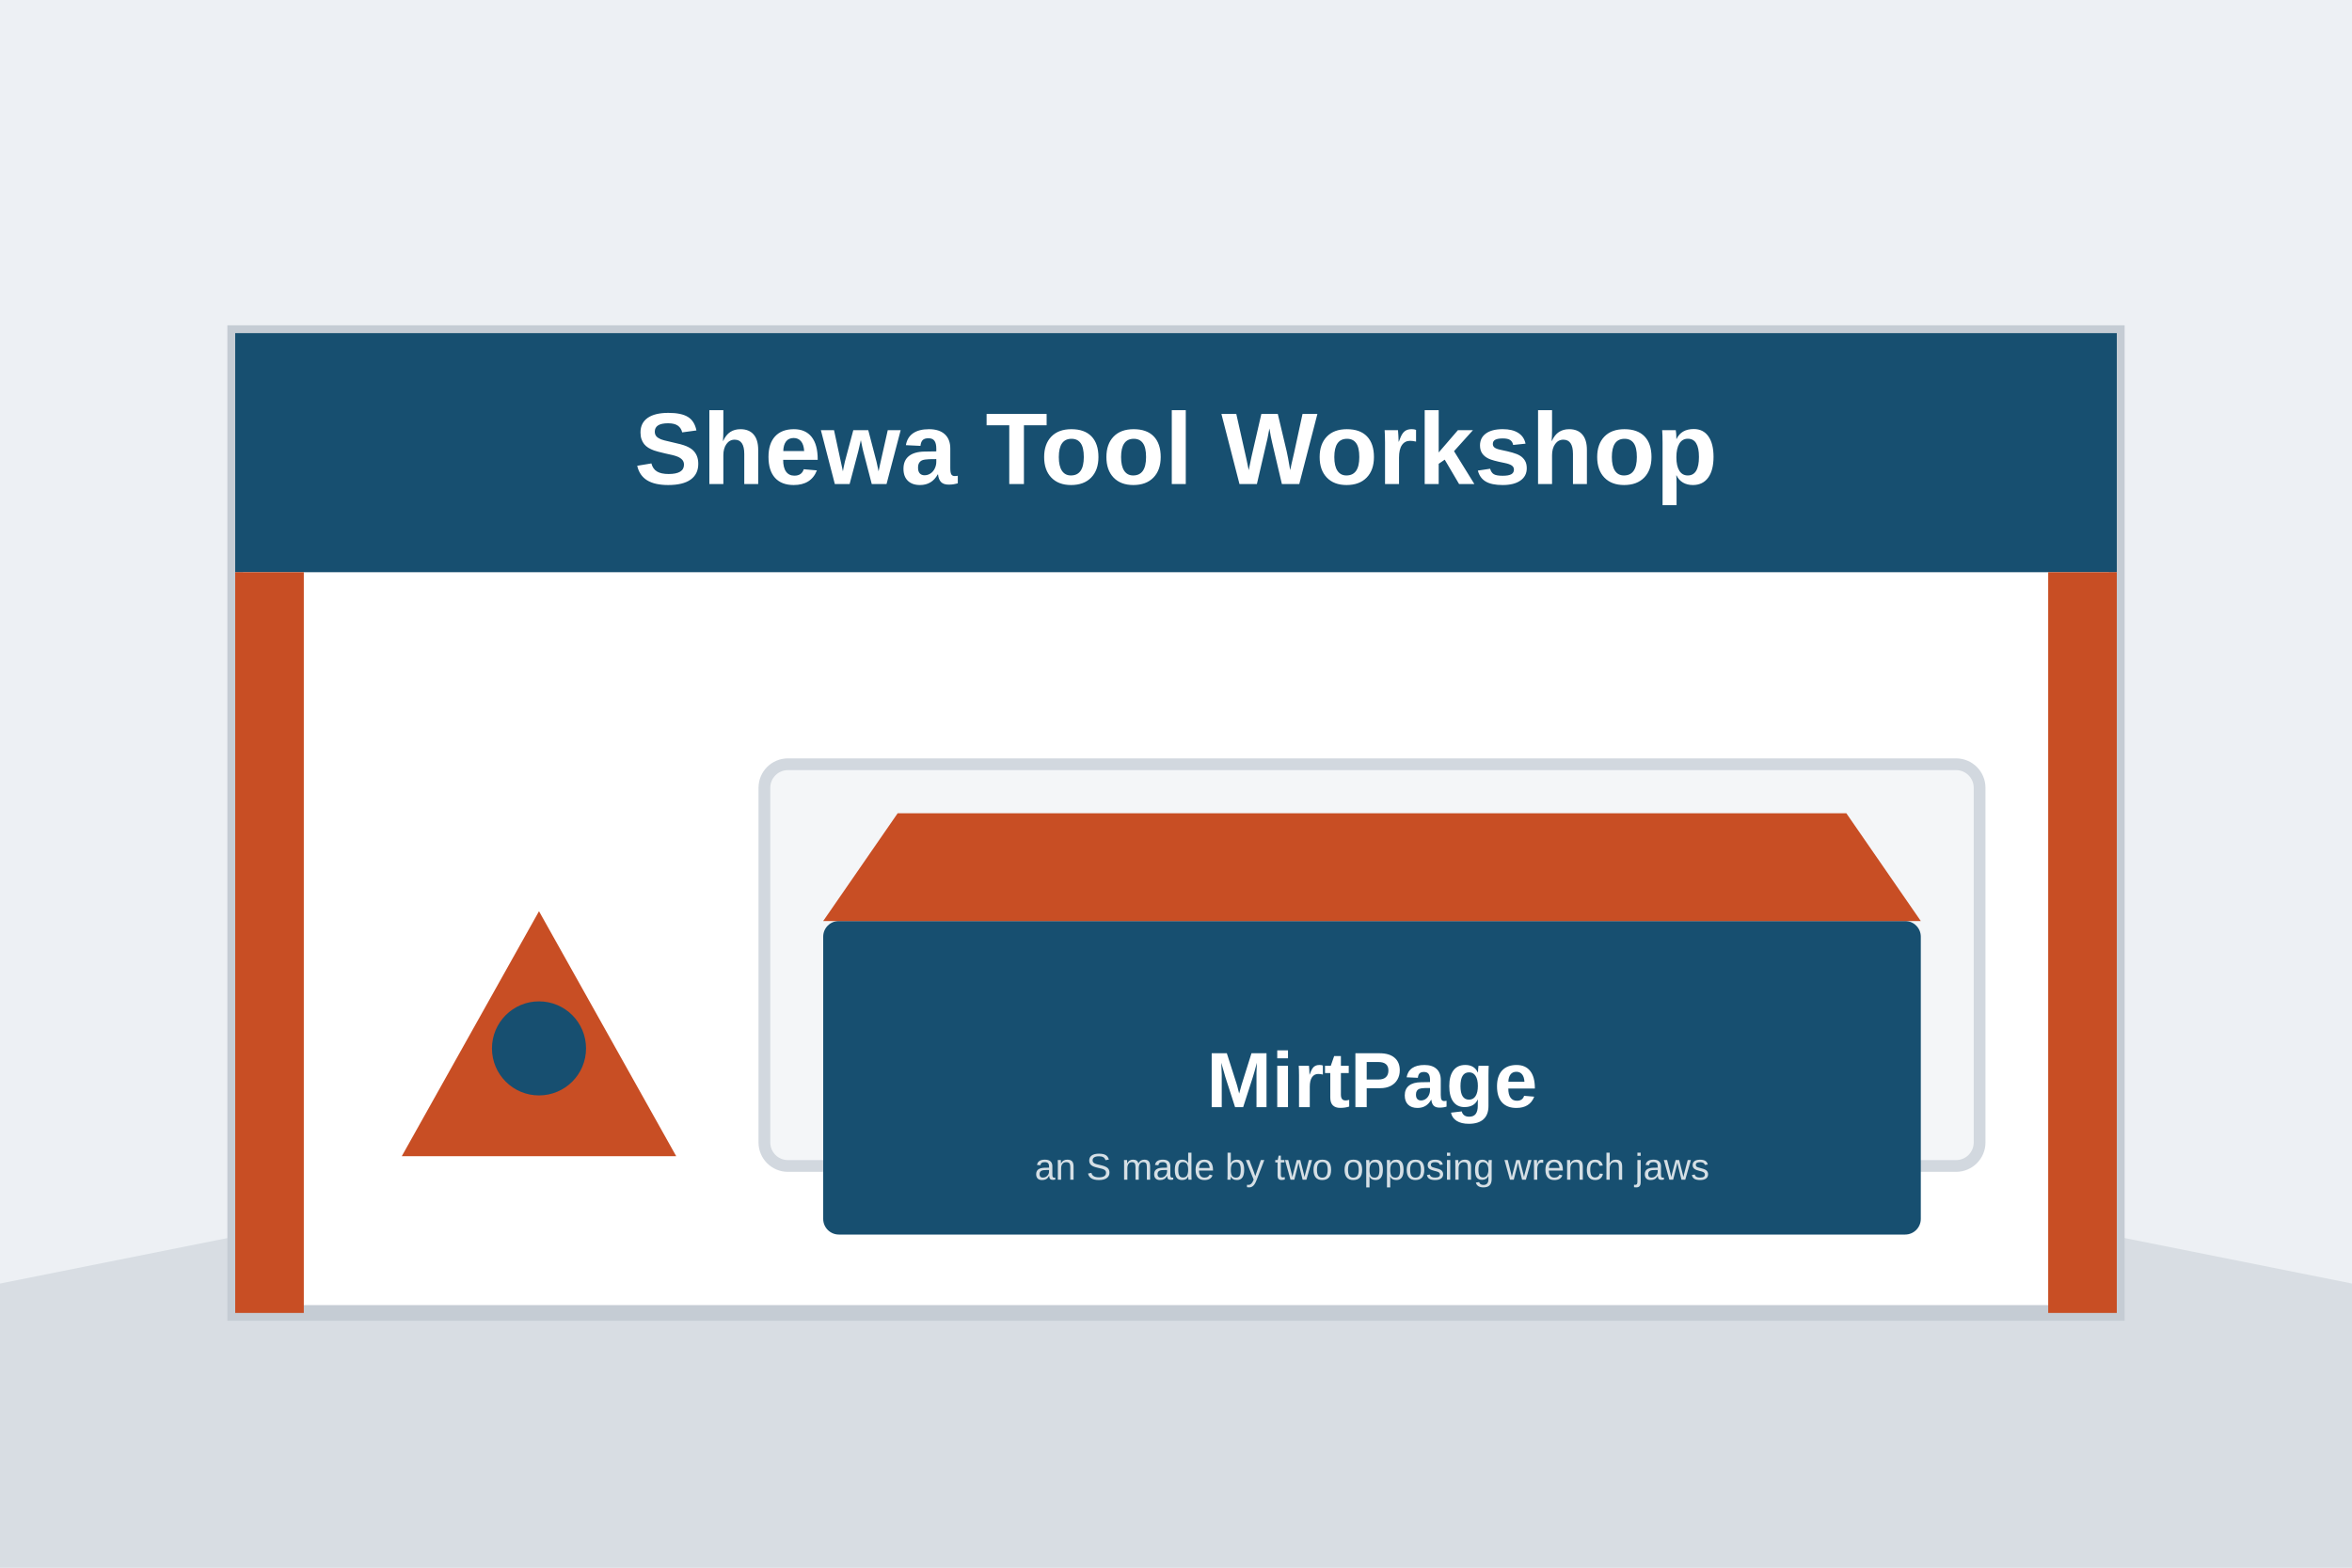
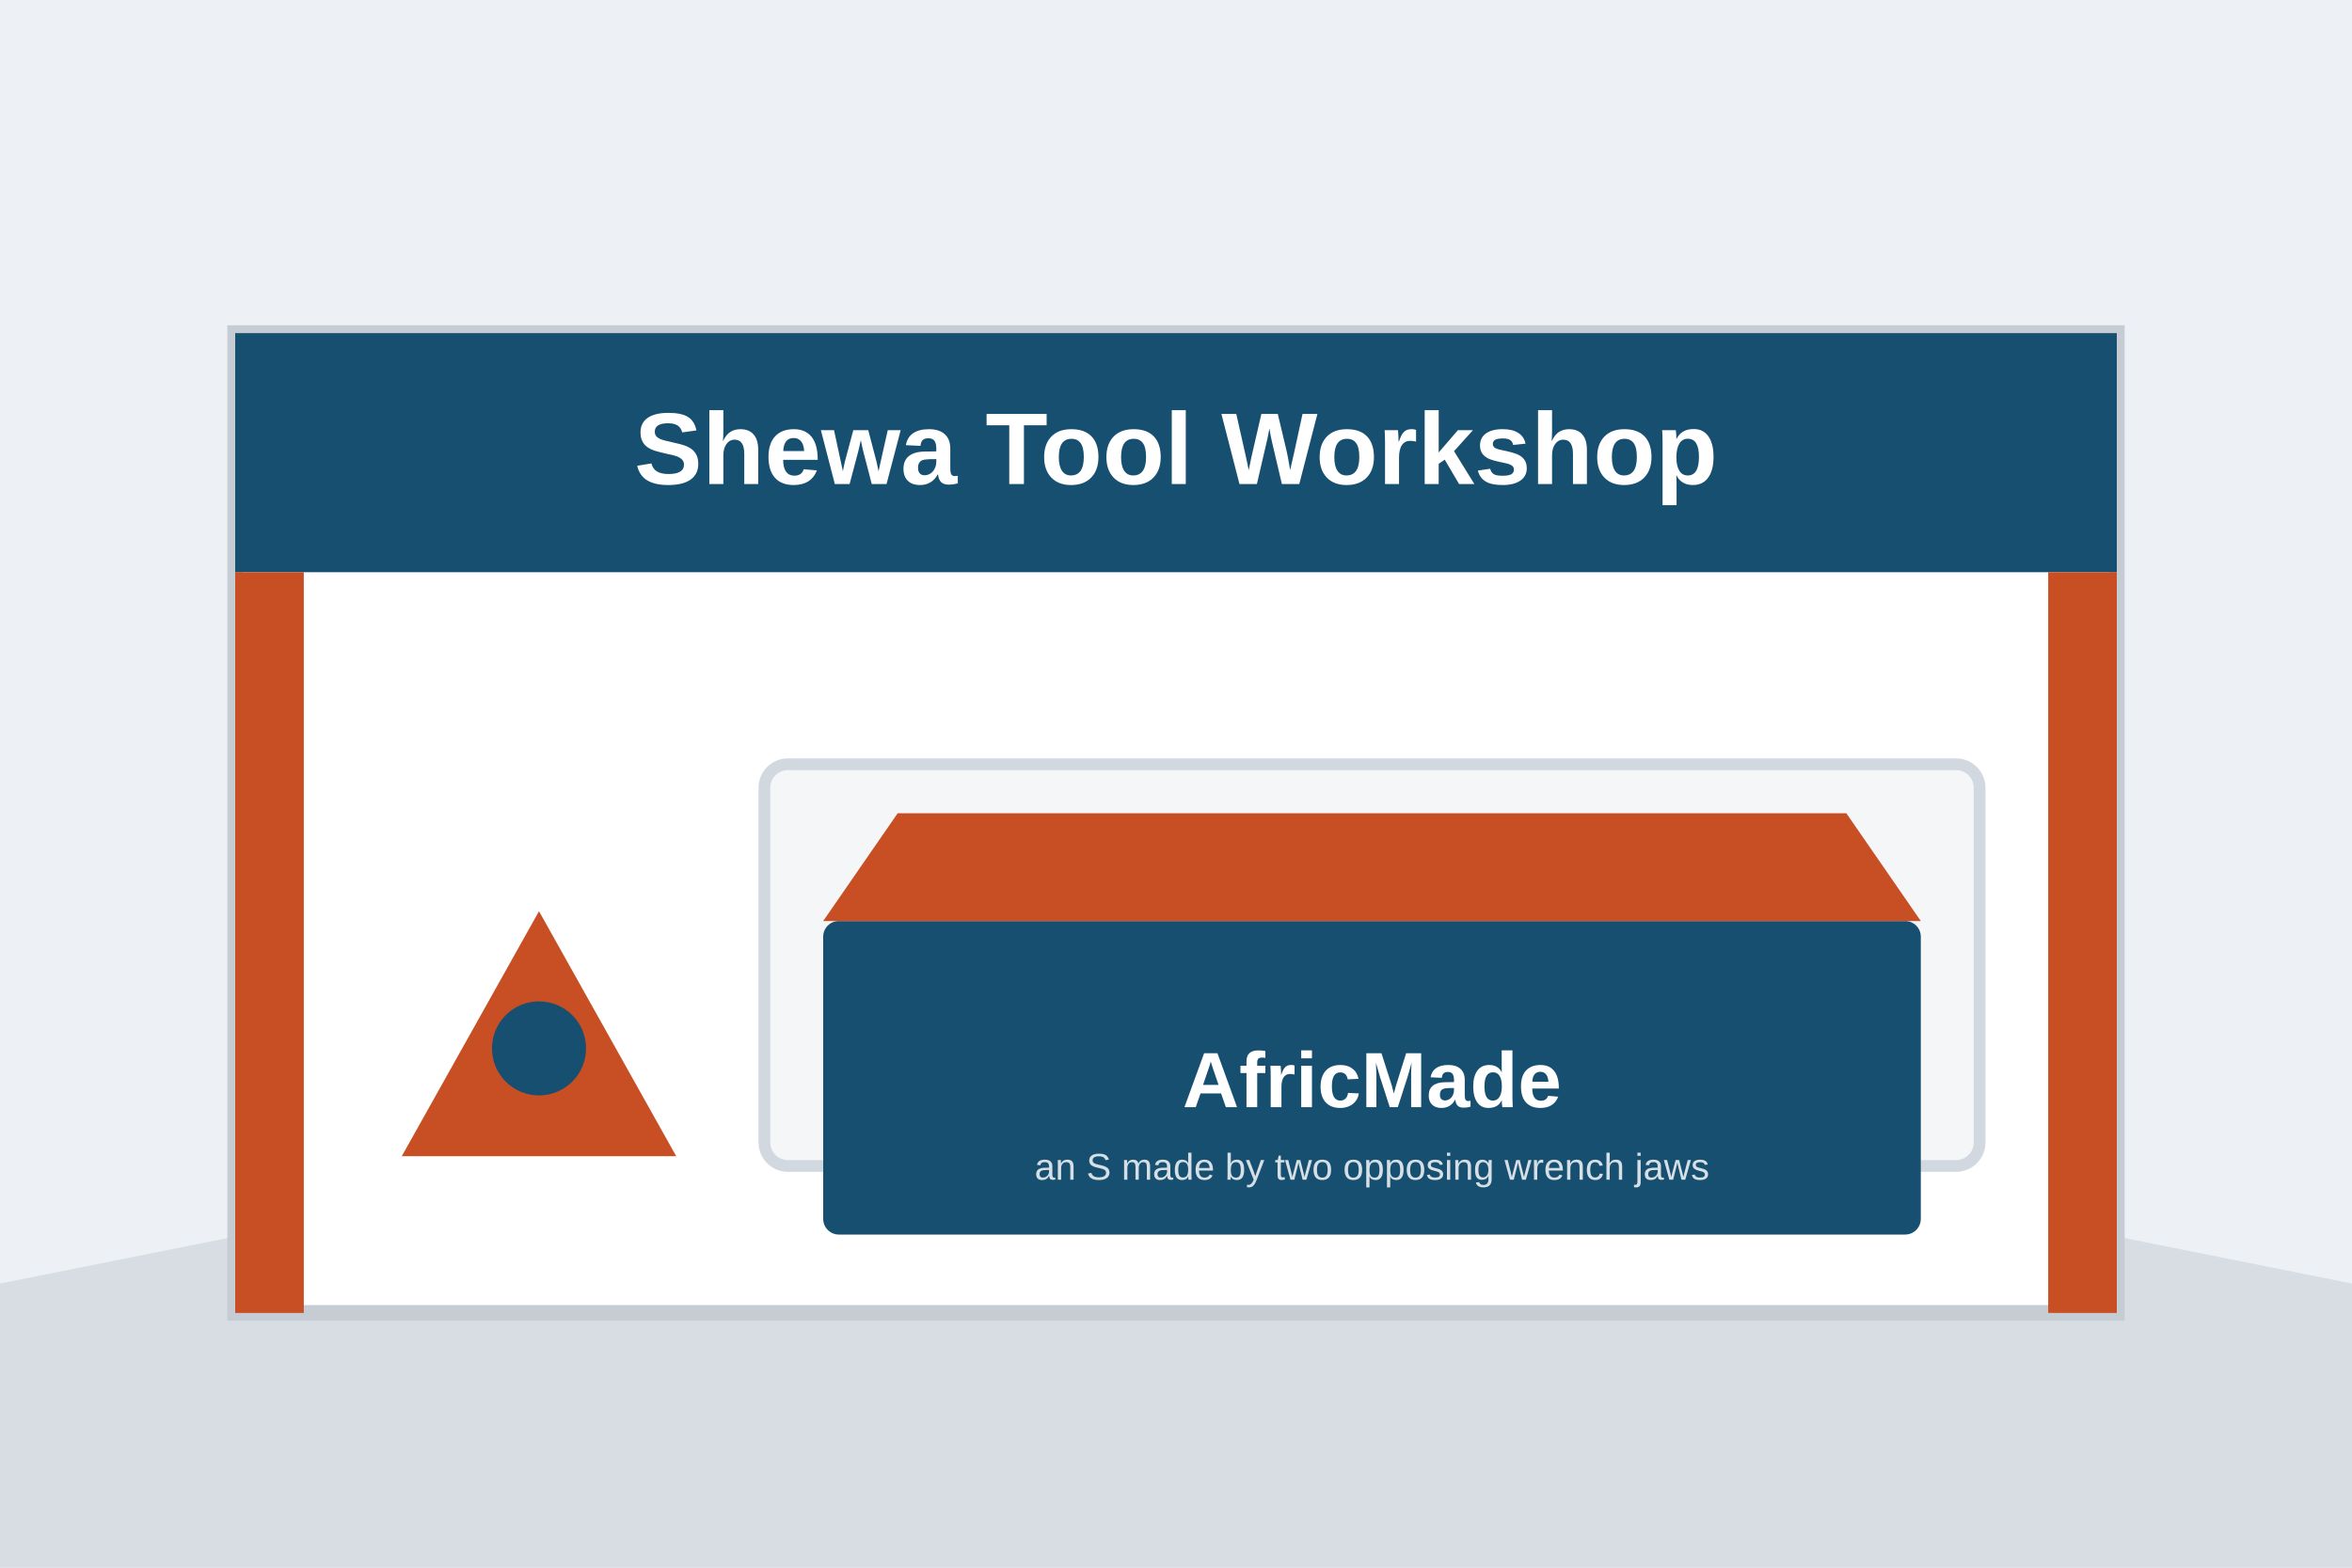
<svg xmlns="http://www.w3.org/2000/svg" viewBox="0 0 1200 800" role="img" aria-label="Illustrative booth for Shewa Tool Workshop">
  <rect width="1200" height="800" fill="#edf0f4" />
  <path d="M0 655L600 535l600 120v145H0z" fill="#d8dde3" />
  <path d="M120 170h960v500H120z" fill="#ffffff" stroke="#c5ccd4" stroke-width="8" />
  <path d="M120 170h960v122H120z" fill="#174f70" />
  <path d="M120 292h35v378h-35zM1045 292h35v378h-35z" fill="#c84e24" />
  <rect x="390" y="390" width="620" height="205" rx="12" fill="#f4f6f8" stroke="#d2d8df" stroke-width="6" />
  <rect x="420" y="470" width="560" height="160" rx="8" fill="#174f70" />
  <path d="M420 470h560l-38-55H458z" fill="#c84e24" />
  <path d="M205 590l70-125 70 125z" fill="#c84e24" />
  <circle cx="275" cy="535" r="24" fill="#174f70" />
  <text x="600" y="247" text-anchor="middle" font-family="Arial, Helvetica, sans-serif" font-size="52" font-weight="800" fill="#ffffff">Shewa Tool Workshop</text>
-   <text x="700" y="565" text-anchor="middle" font-family="Arial, Helvetica, sans-serif" font-size="40" font-weight="700" fill="#ffffff">MirtPage</text>
+   <text x="700" y="565" text-anchor="middle" font-family="Arial, Helvetica, sans-serif" font-size="40" font-weight="700" fill="#ffffff">AfricMade</text>
  <text x="700" y="602" text-anchor="middle" font-family="Arial, Helvetica, sans-serif" font-size="19" fill="#ffffff" opacity=".82">an S made by two opposing wrench jaws</text>
</svg>
